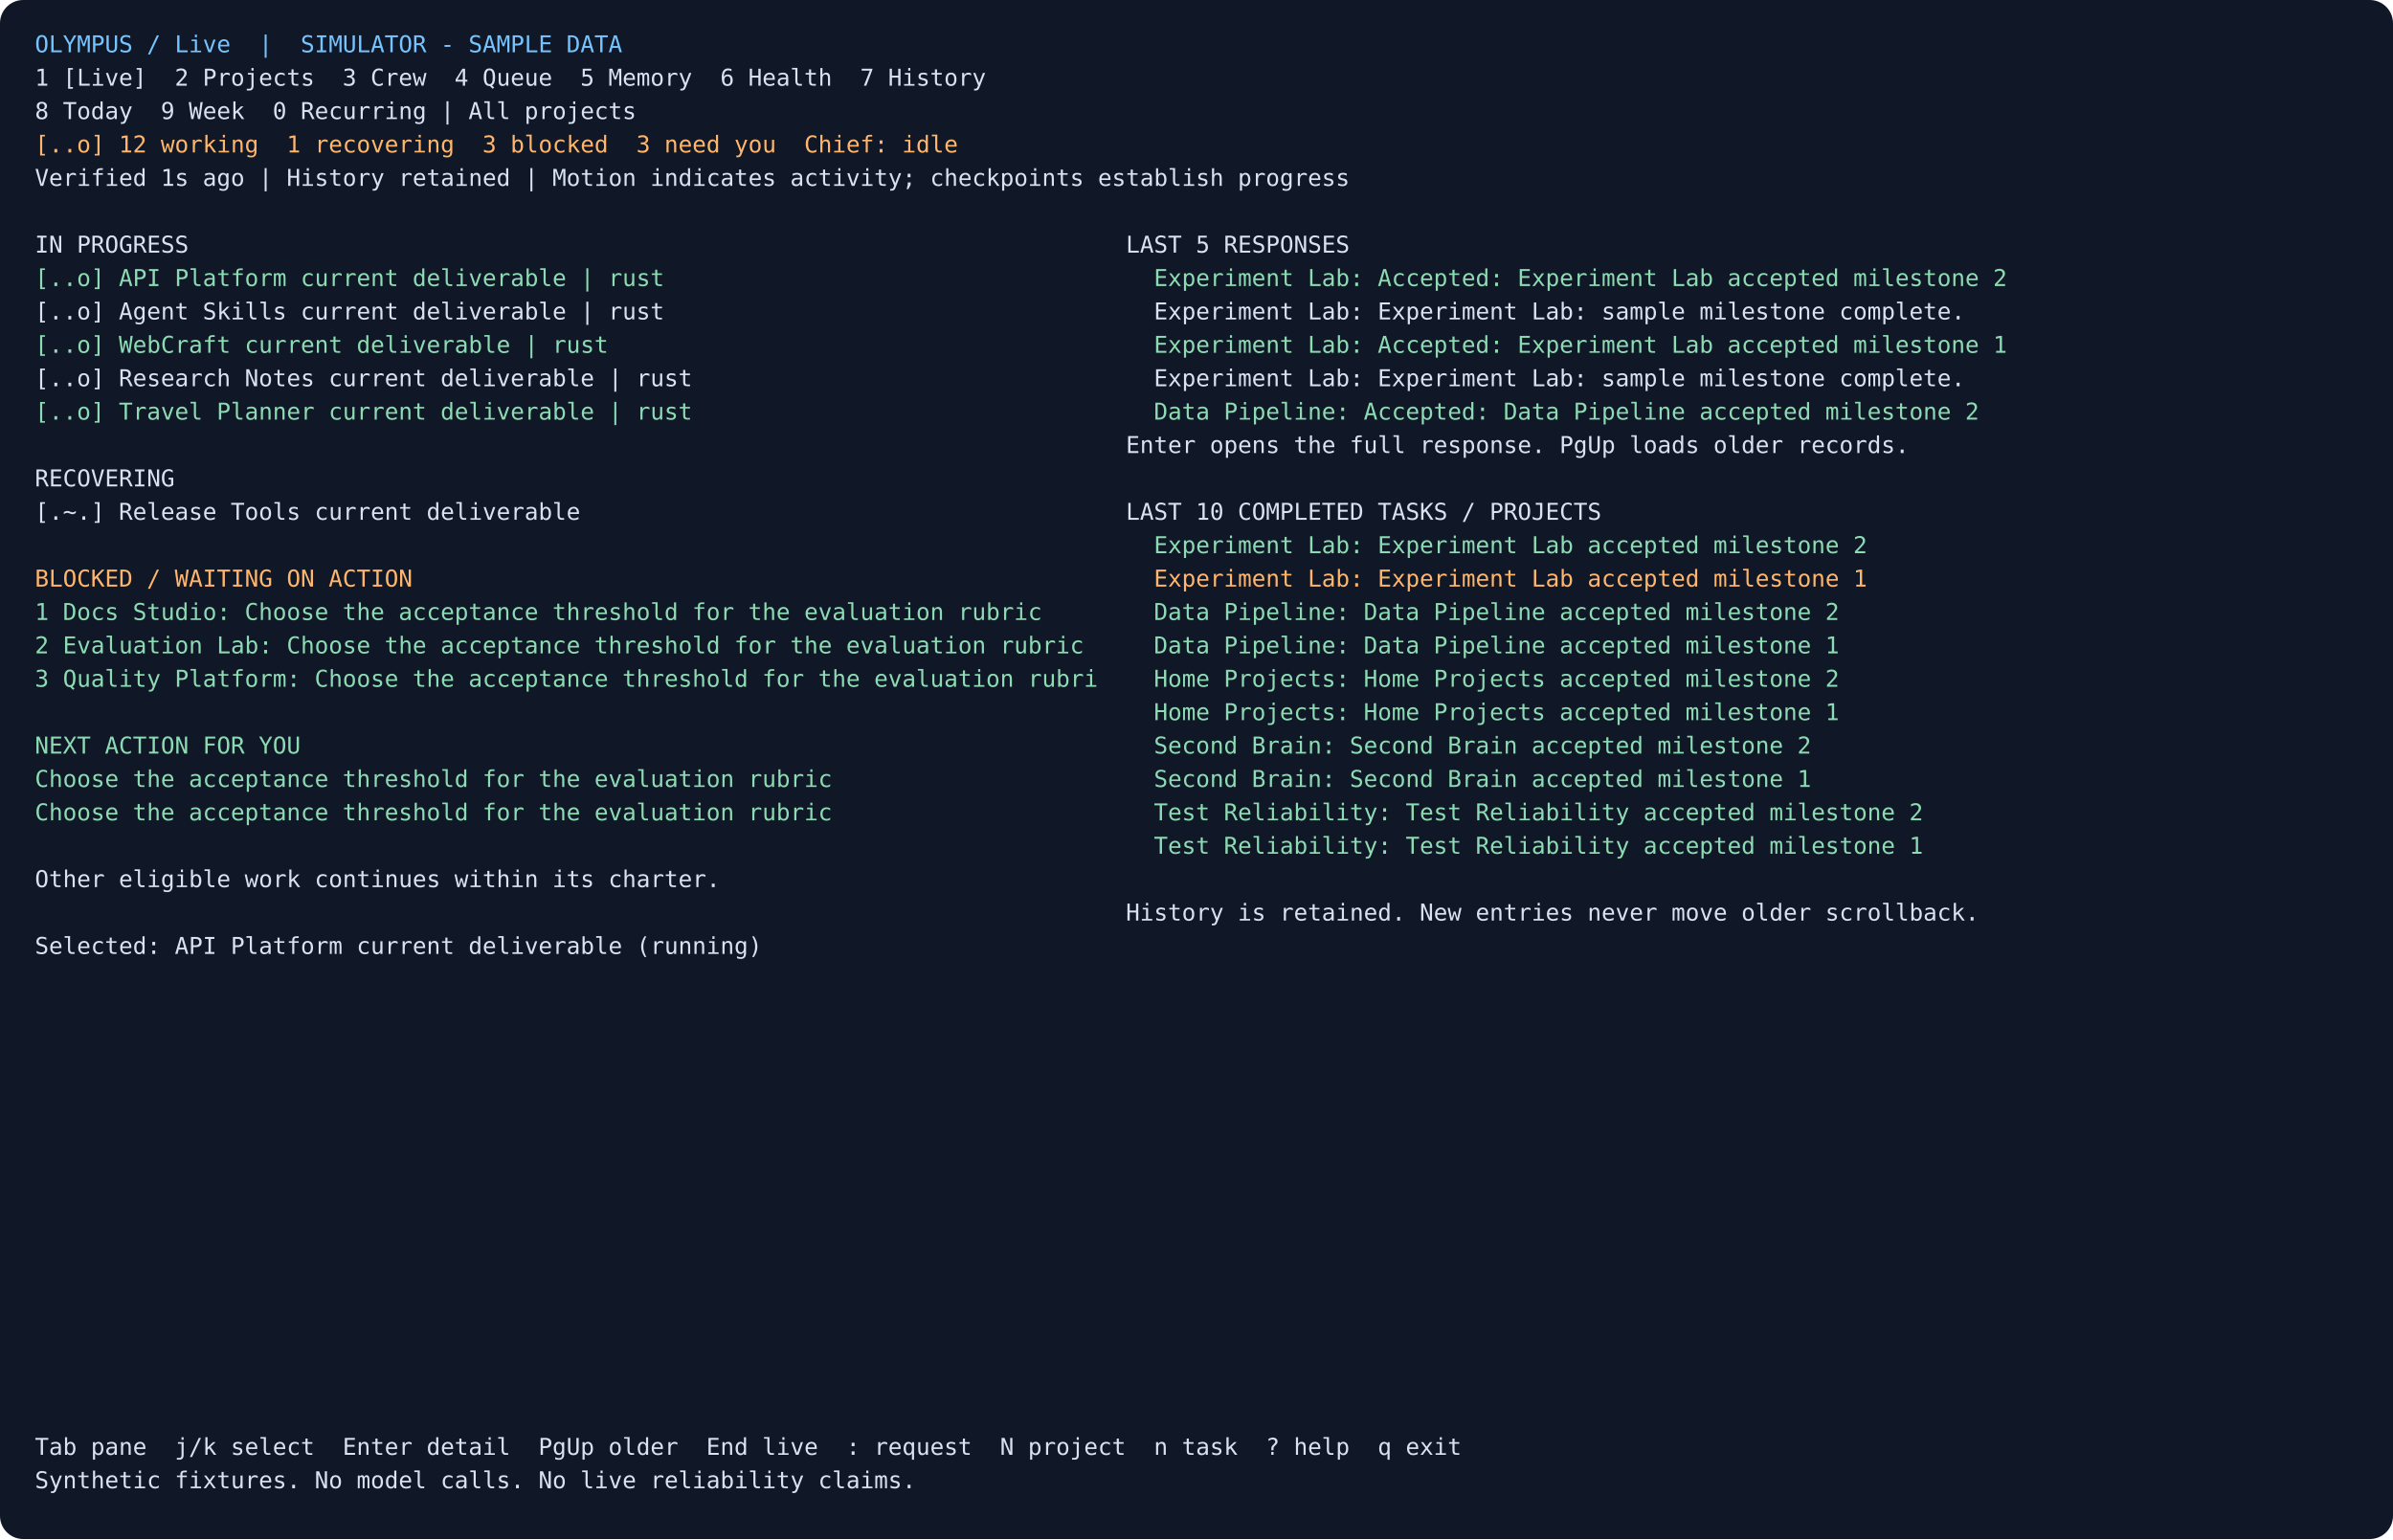
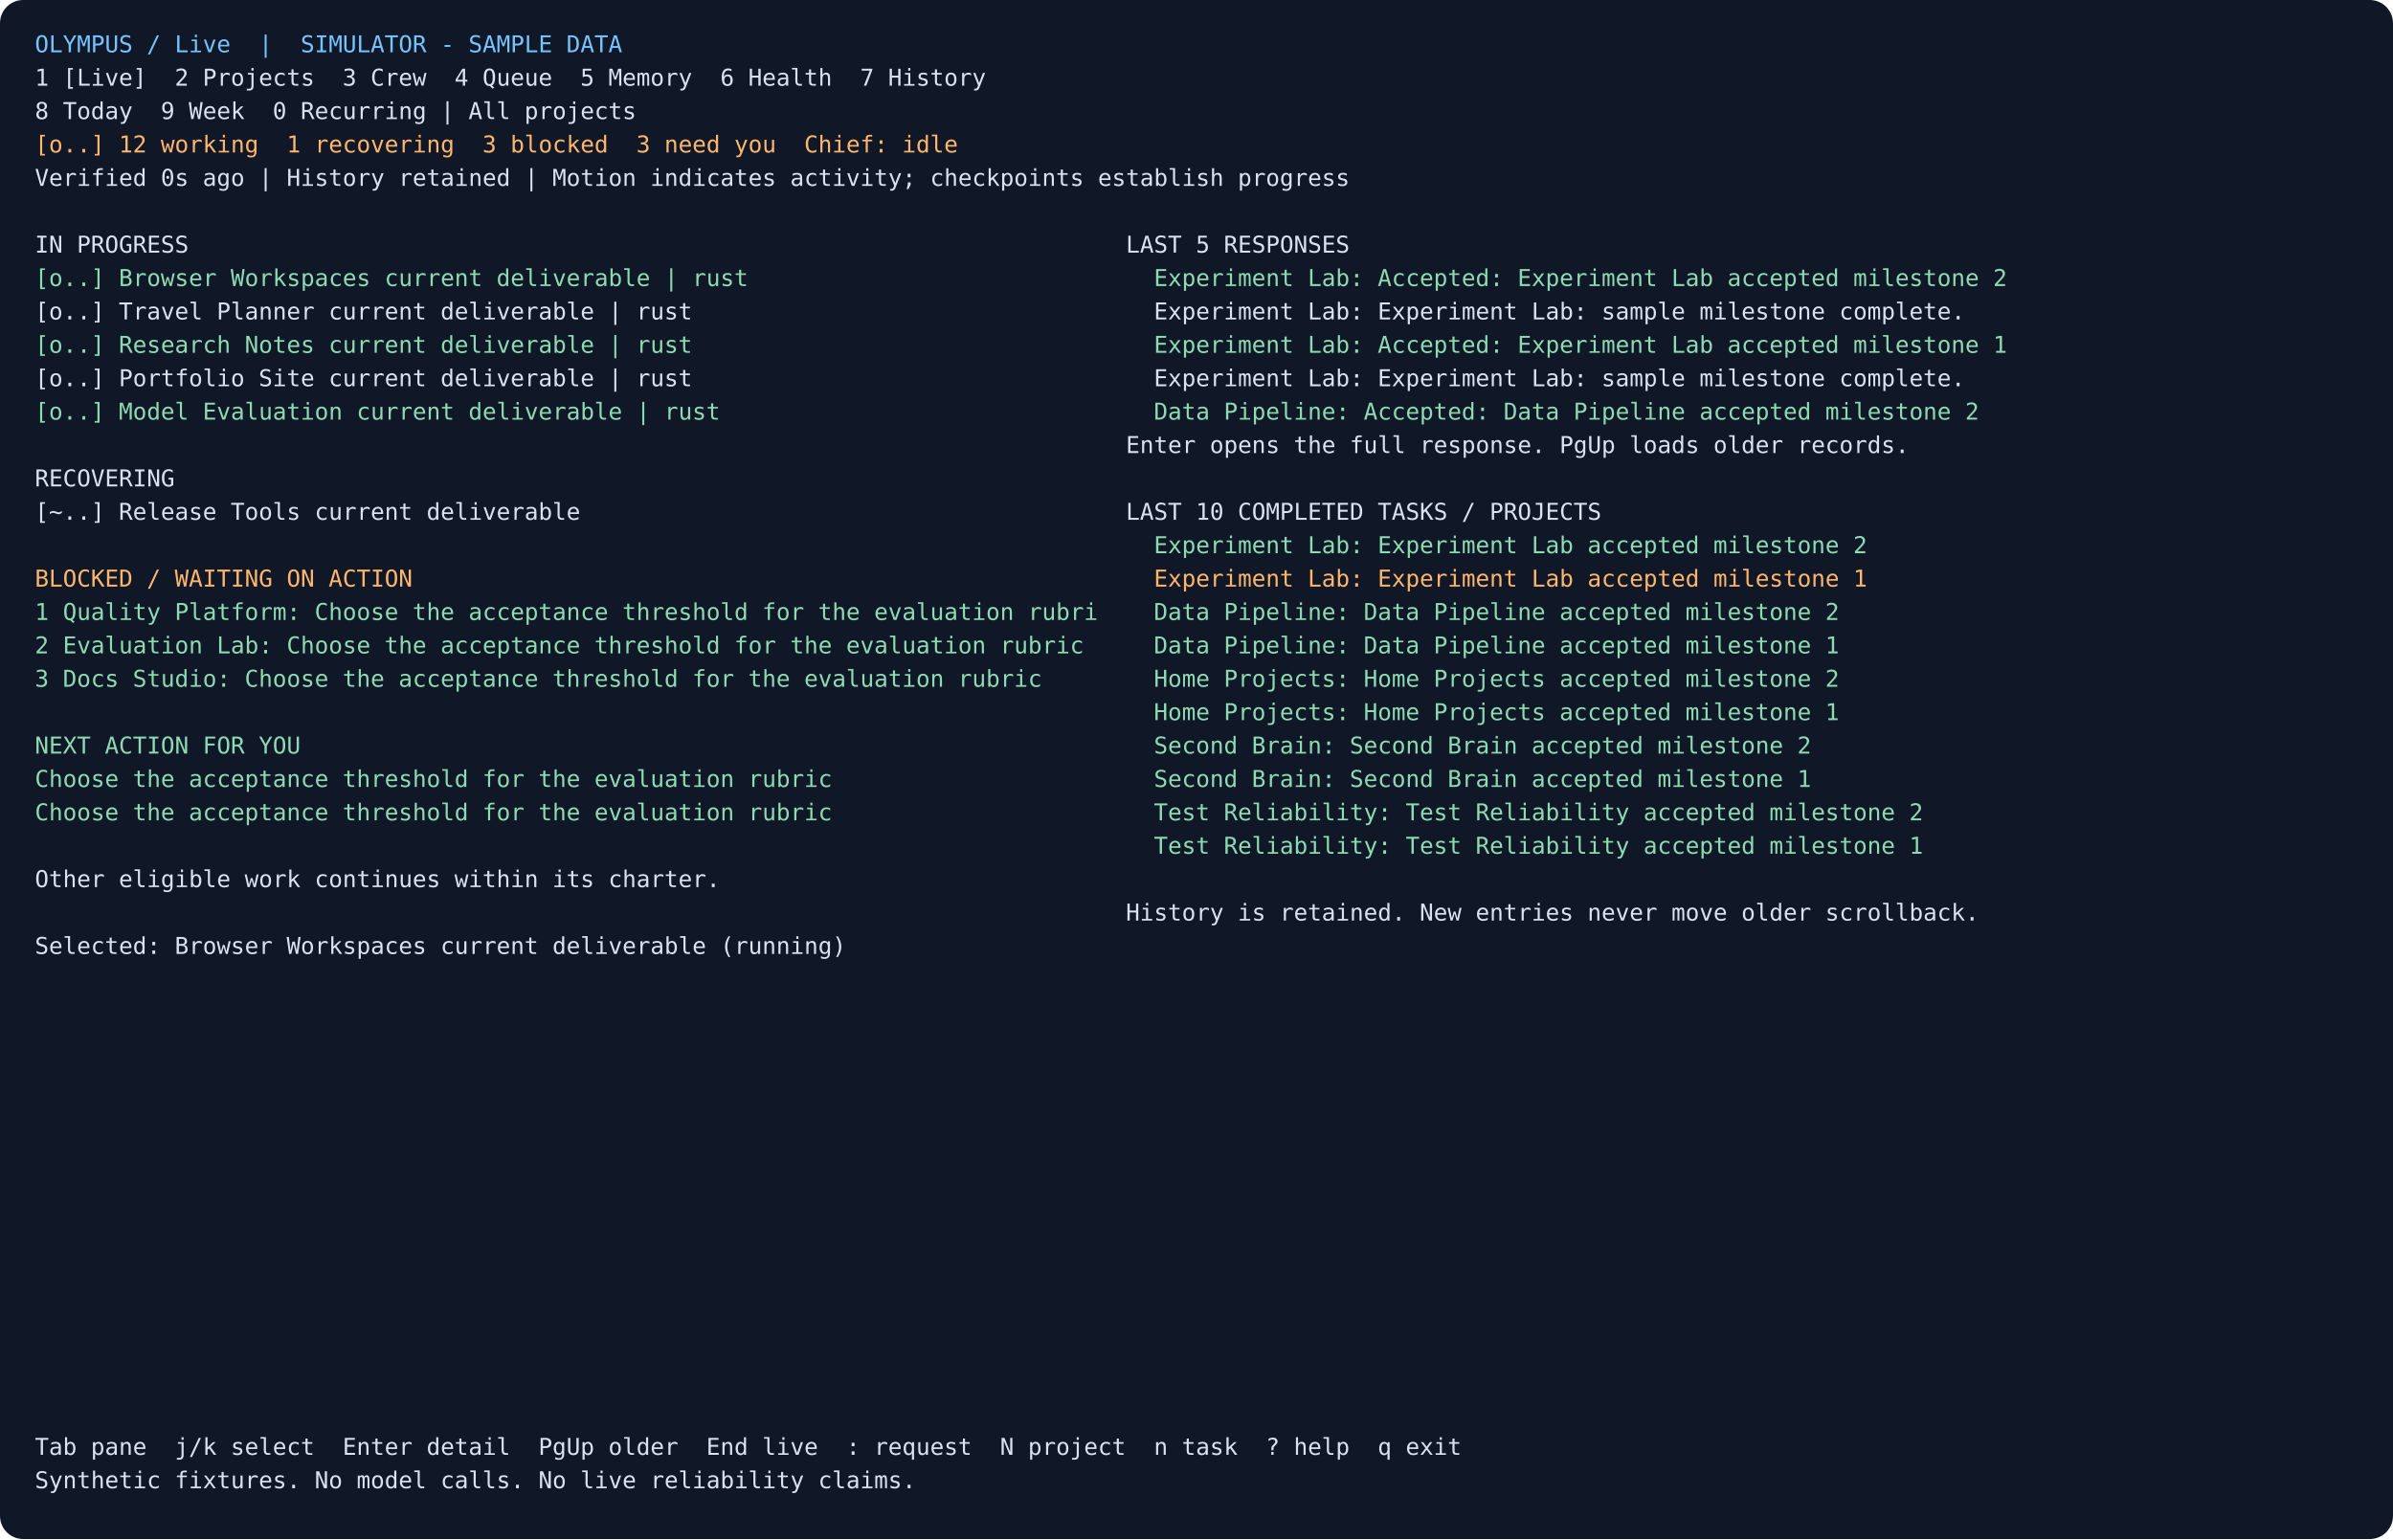
<svg xmlns="http://www.w3.org/2000/svg" width="1648" height="1060" viewBox="0 0 1648 1060">
  <rect width="1648" height="1060" rx="16" fill="#101827" />
  <g font-family="DejaVu Sans Mono,monospace" font-size="16" xml:space="preserve">
    <text x="24" y="36" fill="#75c4ff">OLYMPUS / Live  |  SIMULATOR - SAMPLE DATA                                                                                                                      </text>
    <text x="24" y="59" fill="#d8e2f0">1 [Live]  2 Projects  3 Crew  4 Queue  5 Memory  6 Health  7 History                                                                                            </text>
    <text x="24" y="82" fill="#d8e2f0">8 Today  9 Week  0 Recurring | All projects                                                                                                                     </text>
-     <text x="24" y="105" fill="#ffb66c">[..o] 12 working  1 recovering  3 blocked  3 need you  Chief: idle</text>
-     <text x="24" y="128" fill="#d8e2f0">Verified 1s ago | History retained | Motion indicates activity; checkpoints establish progress</text>
+     <text x="24" y="105" fill="#ffb66c">[o..] 12 working  1 recovering  3 blocked  3 need you  Chief: idle</text>
+     <text x="24" y="128" fill="#d8e2f0">Verified 0s ago | History retained | Motion indicates activity; checkpoints establish progress</text>
    <text x="24" y="151" fill="#d8e2f0" />
    <text x="24" y="174" fill="#d8e2f0">IN PROGRESS                                                                   LAST 5 RESPONSES</text>
-     <text x="24" y="197" fill="#8ddbb3">[..o] API Platform current deliverable | rust                                   Experiment Lab: Accepted: Experiment Lab accepted milestone 2</text>
-     <text x="24" y="220" fill="#d8e2f0">[..o] Agent Skills current deliverable | rust                                   Experiment Lab: Experiment Lab: sample milestone complete.</text>
-     <text x="24" y="243" fill="#8ddbb3">[..o] WebCraft current deliverable | rust                                       Experiment Lab: Accepted: Experiment Lab accepted milestone 1</text>
-     <text x="24" y="266" fill="#d8e2f0">[..o] Research Notes current deliverable | rust                                 Experiment Lab: Experiment Lab: sample milestone complete.</text>
-     <text x="24" y="289" fill="#8ddbb3">[..o] Travel Planner current deliverable | rust                                 Data Pipeline: Accepted: Data Pipeline accepted milestone 2</text>
+     <text x="24" y="197" fill="#8ddbb3">[o..] Browser Workspaces current deliverable | rust                             Experiment Lab: Accepted: Experiment Lab accepted milestone 2</text>
+     <text x="24" y="220" fill="#d8e2f0">[o..] Travel Planner current deliverable | rust                                 Experiment Lab: Experiment Lab: sample milestone complete.</text>
+     <text x="24" y="243" fill="#8ddbb3">[o..] Research Notes current deliverable | rust                                 Experiment Lab: Accepted: Experiment Lab accepted milestone 1</text>
+     <text x="24" y="266" fill="#d8e2f0">[o..] Portfolio Site current deliverable | rust                                 Experiment Lab: Experiment Lab: sample milestone complete.</text>
+     <text x="24" y="289" fill="#8ddbb3">[o..] Model Evaluation current deliverable | rust                               Data Pipeline: Accepted: Data Pipeline accepted milestone 2</text>
    <text x="24" y="312" fill="#d8e2f0">                                                                              Enter opens the full response. PgUp loads older records.</text>
    <text x="24" y="335" fill="#d8e2f0">RECOVERING                                                                    </text>
-     <text x="24" y="358" fill="#d8e2f0">[.~.] Release Tools current deliverable                                       LAST 10 COMPLETED TASKS / PROJECTS</text>
+     <text x="24" y="358" fill="#d8e2f0">[~..] Release Tools current deliverable                                       LAST 10 COMPLETED TASKS / PROJECTS</text>
    <text x="24" y="381" fill="#8ddbb3">                                                                                Experiment Lab: Experiment Lab accepted milestone 2</text>
    <text x="24" y="404" fill="#ffb66c">BLOCKED / WAITING ON ACTION                                                     Experiment Lab: Experiment Lab accepted milestone 1</text>
-     <text x="24" y="427" fill="#8ddbb3">1 Docs Studio: Choose the acceptance threshold for the evaluation rubric        Data Pipeline: Data Pipeline accepted milestone 2</text>
+     <text x="24" y="427" fill="#8ddbb3">1 Quality Platform: Choose the acceptance threshold for the evaluation rubri    Data Pipeline: Data Pipeline accepted milestone 2</text>
    <text x="24" y="450" fill="#8ddbb3">2 Evaluation Lab: Choose the acceptance threshold for the evaluation rubric     Data Pipeline: Data Pipeline accepted milestone 1</text>
-     <text x="24" y="473" fill="#8ddbb3">3 Quality Platform: Choose the acceptance threshold for the evaluation rubri    Home Projects: Home Projects accepted milestone 2</text>
+     <text x="24" y="473" fill="#8ddbb3">3 Docs Studio: Choose the acceptance threshold for the evaluation rubric        Home Projects: Home Projects accepted milestone 2</text>
    <text x="24" y="496" fill="#8ddbb3">                                                                                Home Projects: Home Projects accepted milestone 1</text>
    <text x="24" y="519" fill="#8ddbb3">NEXT ACTION FOR YOU                                                             Second Brain: Second Brain accepted milestone 2</text>
    <text x="24" y="542" fill="#8ddbb3">Choose the acceptance threshold for the evaluation rubric                       Second Brain: Second Brain accepted milestone 1</text>
    <text x="24" y="565" fill="#8ddbb3">Choose the acceptance threshold for the evaluation rubric                       Test Reliability: Test Reliability accepted milestone 2</text>
    <text x="24" y="588" fill="#8ddbb3">                                                                                Test Reliability: Test Reliability accepted milestone 1</text>
    <text x="24" y="611" fill="#d8e2f0">Other eligible work continues within its charter.                             </text>
    <text x="24" y="634" fill="#d8e2f0">                                                                              History is retained. New entries never move older scrollback.</text>
-     <text x="24" y="657" fill="#d8e2f0">Selected: API Platform current deliverable (running)</text>
+     <text x="24" y="657" fill="#d8e2f0">Selected: Browser Workspaces current deliverable (running)</text>
    <text x="24" y="680" fill="#d8e2f0" />
    <text x="24" y="703" fill="#d8e2f0" />
    <text x="24" y="726" fill="#d8e2f0" />
    <text x="24" y="749" fill="#d8e2f0" />
    <text x="24" y="772" fill="#d8e2f0" />
    <text x="24" y="795" fill="#d8e2f0" />
    <text x="24" y="818" fill="#d8e2f0" />
    <text x="24" y="841" fill="#d8e2f0" />
    <text x="24" y="864" fill="#d8e2f0" />
    <text x="24" y="887" fill="#d8e2f0" />
    <text x="24" y="910" fill="#d8e2f0" />
    <text x="24" y="933" fill="#d8e2f0" />
    <text x="24" y="956" fill="#d8e2f0" />
    <text x="24" y="979" fill="#d8e2f0" />
    <text x="24" y="1002" fill="#d8e2f0">Tab pane  j/k select  Enter detail  PgUp older  End live  : request  N project  n task  ? help  q exit</text>
    <text x="24" y="1025" fill="#d8e2f0">Synthetic fixtures. No model calls. No live reliability claims.</text>
  </g>
</svg>
